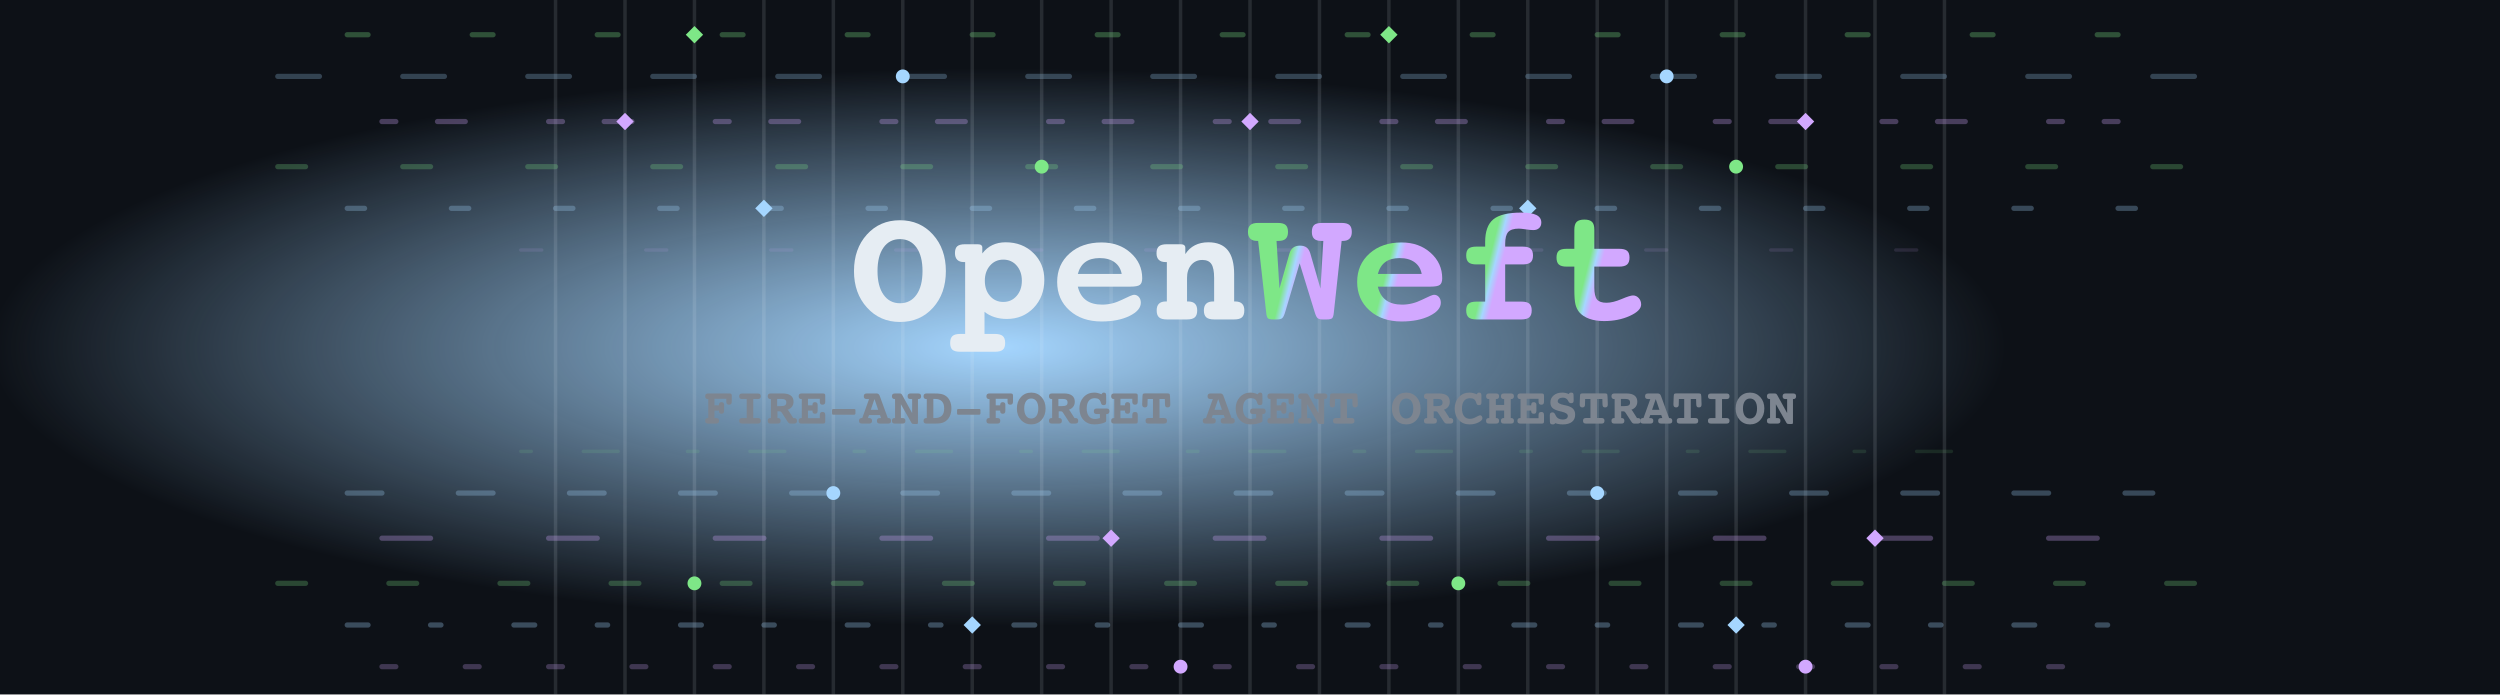
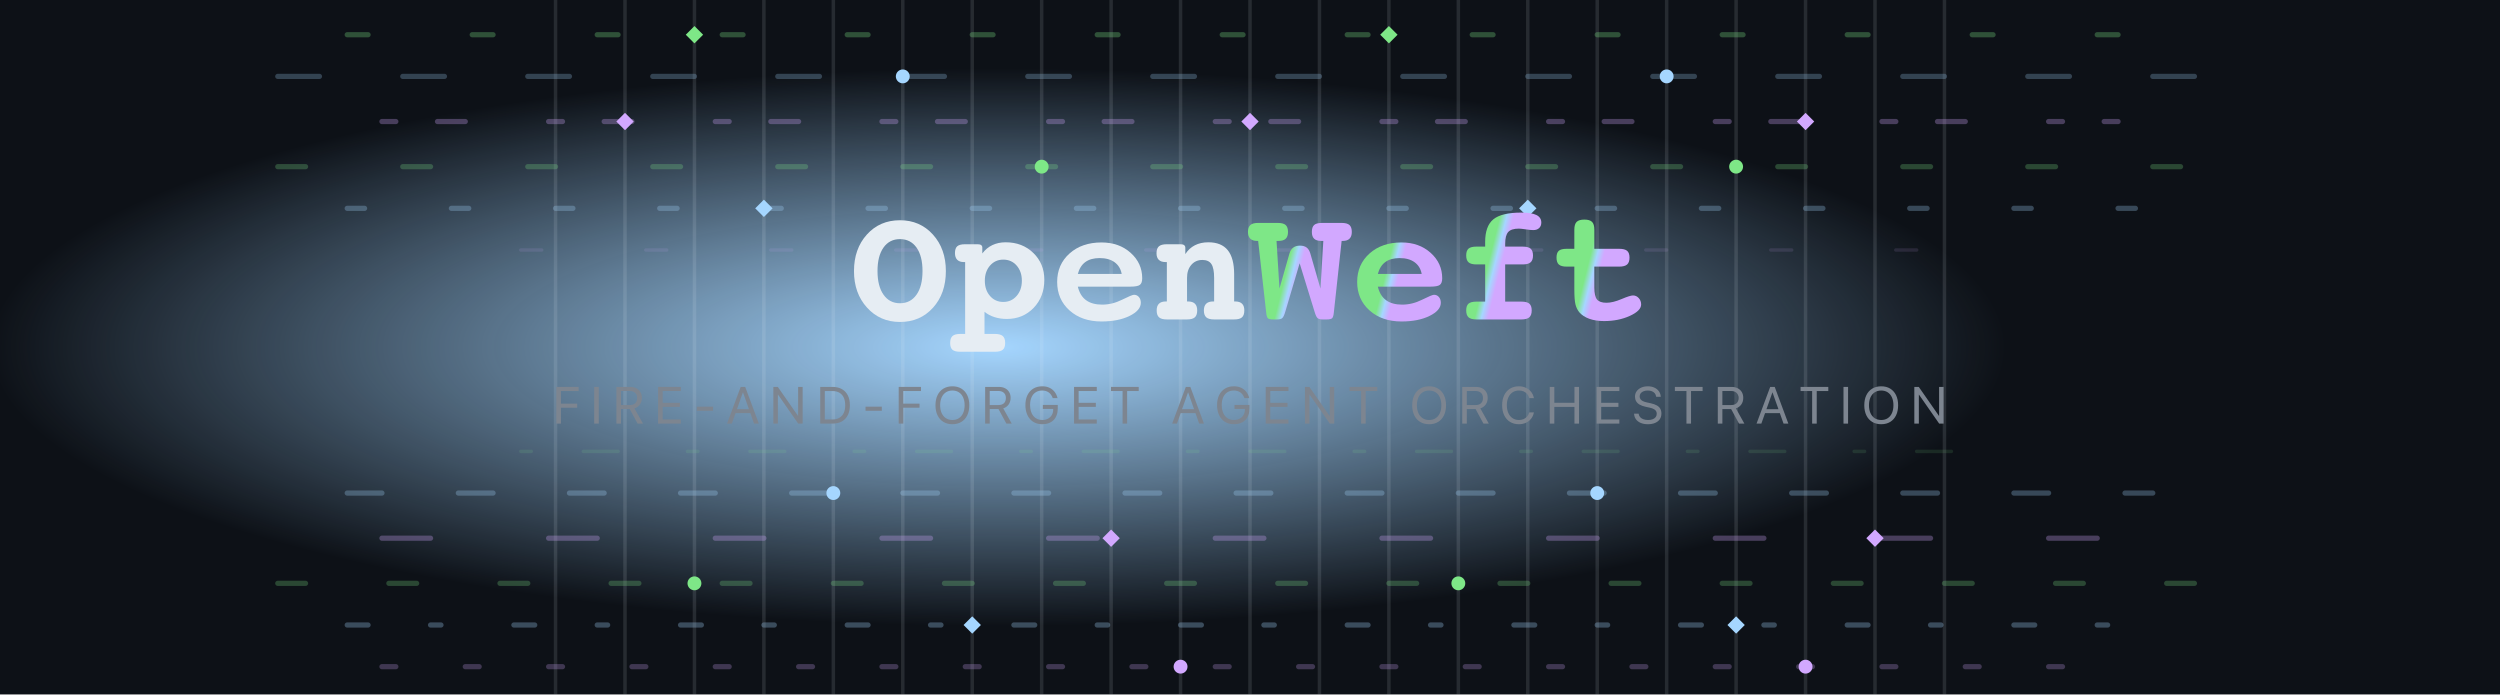
<svg xmlns="http://www.w3.org/2000/svg" viewBox="0 0 720 200" width="720" height="200">
  <style>
    /* Weft shuttle lines — alternating left/right dash movement */
    @keyframes weft-r { to { stroke-dashoffset: -36; } }
    @keyframes weft-l { to { stroke-dashoffset: 36; } }
    @keyframes weft-r2 { to { stroke-dashoffset: -48; } }
    @keyframes weft-l2 { to { stroke-dashoffset: 32; } }
    @keyframes weft-r3 { to { stroke-dashoffset: -30; } }
    @keyframes weft-l3 { to { stroke-dashoffset: 24; } }

    .w1 { animation: weft-r 2.0s linear infinite; }
    .w2 { animation: weft-l 2.8s linear infinite; }
    .w3 { animation: weft-r2 2.4s linear infinite; }
    .w4 { animation: weft-l 3.2s linear infinite; }
    .w5 { animation: weft-r3 1.8s linear infinite; }
    .w6 { animation: weft-l 3.6s linear infinite; }
    .w7 { animation: weft-r2 3.0s linear infinite; }
    .w8 { animation: weft-l2 2.2s linear infinite; }
    .w9 { animation: weft-r2 3.6s linear infinite; }
    .w10 { animation: weft-l2 2.6s linear infinite; }
    .w11 { animation: weft-r2 2.0s linear infinite; }
    .w12 { animation: weft-l3 1.6s linear infinite; }

    /* Node pulse */
    @keyframes pulse { 0%,100% { opacity: 0.08; } 50% { opacity: 0.40; } }
    .n1 { animation: pulse 0.9s ease-in-out infinite; }
    .n2 { animation: pulse 1.0s ease-in-out 0.4s infinite; }
    .n3 { animation: pulse 1.0s ease-in-out 0.1s infinite; }
    .n4 { animation: pulse 0.9s ease-in-out 0.6s infinite; }
    .n5 { animation: pulse 0.8s ease-in-out 0.2s infinite; }
    .n6 { animation: pulse 1.1s ease-in-out 0.8s infinite; }
    .n7 { animation: pulse 0.7s ease-in-out 0.2s infinite; }
    .n8 { animation: pulse 1.0s ease-in-out 0.5s infinite; }
    .n9 { animation: pulse 1.1s ease-in-out 0.9s infinite; }
    .n10 { animation: pulse 0.8s ease-in-out 0.3s infinite; }
    .n11 { animation: pulse 1.0s ease-in-out 0.7s infinite; }
    .n12 { animation: pulse 0.9s ease-in-out 0.1s infinite; }
    .n13 { animation: pulse 1.1s ease-in-out 0.6s infinite; }
    .n14 { animation: pulse 0.8s ease-in-out 0.3s infinite; }
    .n15 { animation: pulse 1.1s ease-in-out 0.8s infinite; }
    .n16 { animation: pulse 1.0s ease-in-out 0.1s infinite; }
    .n17 { animation: pulse 0.9s ease-in-out 0.6s infinite; }
    .n18 { animation: pulse 0.8s ease-in-out 0.4s infinite; }
    .n19 { animation: pulse 1.1s ease-in-out 0.9s infinite; }
    .n20 { animation: pulse 0.9s ease-in-out 0.4s infinite; }
    .n21 { animation: pulse 1.0s ease-in-out 0.7s infinite; }

    /* Ambient glow drift */
    @keyframes glow-drift { 0%,100% { opacity: 0.03; } 50% { opacity: 0.06; } }
    .glow { animation: glow-drift 4s ease-in-out infinite; }
  </style>
  <defs>
    <linearGradient id="ag" gradientUnits="userSpaceOnUse" x1="320" y1="96" x2="480" y2="56">
      <stop offset="0%" stop-color="#7ee787" />
      <stop offset="50%" stop-color="#a5d6ff" />
      <stop offset="100%" stop-color="#d2a8ff" />
    </linearGradient>
    <radialGradient id="glow" cx="0.4" cy="0.5" r="0.4">
      <stop offset="0%" stop-color="#a5d6ff" stop-opacity="1" />
      <stop offset="100%" stop-color="#a5d6ff" stop-opacity="0" />
    </radialGradient>
  </defs>
  <rect x="0" y="0" width="720" height="200" fill="#0d1117" />
  <rect x="0" y="0" width="720" height="200" fill="url(#glow)" class="glow" />
  <g opacity="0.12" stroke="#e6edf3" stroke-width="1">
    <line x1="160" y1="0" x2="160" y2="200" />
    <line x1="180" y1="0" x2="180" y2="200" />
    <line x1="200" y1="0" x2="200" y2="200" />
    <line x1="220" y1="0" x2="220" y2="200" />
    <line x1="240" y1="0" x2="240" y2="200" />
    <line x1="260" y1="0" x2="260" y2="200" />
    <line x1="280" y1="0" x2="280" y2="200" />
    <line x1="300" y1="0" x2="300" y2="200" />
    <line x1="320" y1="0" x2="320" y2="200" />
    <line x1="340" y1="0" x2="340" y2="200" />
    <line x1="360" y1="0" x2="360" y2="200" />
    <line x1="380" y1="0" x2="380" y2="200" />
    <line x1="400" y1="0" x2="400" y2="200" />
    <line x1="420" y1="0" x2="420" y2="200" />
    <line x1="440" y1="0" x2="440" y2="200" />
    <line x1="460" y1="0" x2="460" y2="200" />
    <line x1="480" y1="0" x2="480" y2="200" />
    <line x1="500" y1="0" x2="500" y2="200" />
    <line x1="520" y1="0" x2="520" y2="200" />
    <line x1="540" y1="0" x2="540" y2="200" />
    <line x1="560" y1="0" x2="560" y2="200" />
  </g>
  <line class="w1" x1="100" y1="10" x2="620" y2="10" stroke="#7ee787" stroke-width="1.5" stroke-linecap="round" stroke-dasharray="6 30" opacity="0.30" />
  <line class="w2" x1="80" y1="22" x2="640" y2="22" stroke="#a5d6ff" stroke-width="1.5" stroke-linecap="round" stroke-dasharray="12 24" opacity="0.25" />
  <line class="w3" x1="110" y1="35" x2="610" y2="35" stroke="#d2a8ff" stroke-width="1.5" stroke-linecap="round" stroke-dasharray="4 12 8 24" opacity="0.30" />
  <line class="w4" x1="80" y1="48" x2="640" y2="48" stroke="#7ee787" stroke-width="1.5" stroke-linecap="round" stroke-dasharray="8 28" opacity="0.25" />
  <line class="w5" x1="100" y1="60" x2="620" y2="60" stroke="#a5d6ff" stroke-width="1.5" stroke-linecap="round" stroke-dasharray="5 25" opacity="0.28" />
  <line class="w6" x1="150" y1="72" x2="570" y2="72" stroke="#d2a8ff" stroke-width="1" stroke-linecap="round" stroke-dasharray="6 30" opacity="0.12" />
  <line class="w7" x1="150" y1="130" x2="570" y2="130" stroke="#7ee787" stroke-width="1" stroke-linecap="round" stroke-dasharray="3 15 10 20" opacity="0.12" />
  <line class="w8" x1="100" y1="142" x2="620" y2="142" stroke="#a5d6ff" stroke-width="1.5" stroke-linecap="round" stroke-dasharray="10 22" opacity="0.28" />
  <line class="w9" x1="110" y1="155" x2="610" y2="155" stroke="#d2a8ff" stroke-width="1.5" stroke-linecap="round" stroke-dasharray="14 34" opacity="0.30" />
  <line class="w10" x1="80" y1="168" x2="640" y2="168" stroke="#7ee787" stroke-width="1.5" stroke-linecap="round" stroke-dasharray="8 24" opacity="0.25" />
  <line class="w11" x1="100" y1="180" x2="620" y2="180" stroke="#a5d6ff" stroke-width="1.5" stroke-linecap="round" stroke-dasharray="6 18 3 21" opacity="0.30" />
  <line class="w12" x1="110" y1="192" x2="610" y2="192" stroke="#d2a8ff" stroke-width="1.5" stroke-linecap="round" stroke-dasharray="4 20" opacity="0.25" />
  <path class="n1" d="M200,7.5 L202.5,10 L200,12.5 L197.5,10Z" fill="#7ee787" />
  <path class="n2" d="M400,7.5 L402.5,10 L400,12.5 L397.5,10Z" fill="#7ee787" />
  <circle class="n3" cx="260" cy="22" r="2" fill="#a5d6ff" />
  <circle class="n4" cx="480" cy="22" r="2" fill="#a5d6ff" />
  <path class="n5" d="M180,32.5 L182.5,35 L180,37.5 L177.5,35Z" fill="#d2a8ff" />
  <path class="n6" d="M360,32.5 L362.5,35 L360,37.5 L357.5,35Z" fill="#d2a8ff" />
  <path class="n7" d="M520,32.5 L522.5,35 L520,37.5 L517.5,35Z" fill="#d2a8ff" />
  <circle class="n8" cx="300" cy="48" r="2" fill="#7ee787" />
  <circle class="n9" cx="500" cy="48" r="2" fill="#7ee787" />
  <path class="n10" d="M220,57.5 L222.5,60 L220,62.5 L217.5,60Z" fill="#a5d6ff" />
  <path class="n11" d="M440,57.5 L442.5,60 L440,62.5 L437.5,60Z" fill="#a5d6ff" />
  <circle class="n12" cx="240" cy="142" r="2" fill="#a5d6ff" />
  <circle class="n13" cx="460" cy="142" r="2" fill="#a5d6ff" />
  <path class="n14" d="M320,152.5 L322.5,155 L320,157.5 L317.5,155Z" fill="#d2a8ff" />
  <path class="n15" d="M540,152.5 L542.5,155 L540,157.5 L537.5,155Z" fill="#d2a8ff" />
  <circle class="n16" cx="200" cy="168" r="2" fill="#7ee787" />
  <circle class="n17" cx="420" cy="168" r="2" fill="#7ee787" />
  <path class="n18" d="M280,177.5 L282.5,180 L280,182.5 L277.5,180Z" fill="#a5d6ff" />
  <path class="n19" d="M500,177.5 L502.5,180 L500,182.5 L497.5,180Z" fill="#a5d6ff" />
  <circle class="n20" cx="340" cy="192" r="2" fill="#d2a8ff" />
  <circle class="n21" cx="520" cy="192" r="2" fill="#d2a8ff" />
  <g fill="#e6edf3">
    <path transform="translate(244.8,92.0) scale(0.023438,-0.023438)" d="M614 987Q485 987 411.5 883.0Q338 779 338 594Q338 409 412.0 304.0Q486 199 614 199Q743 199 817.0 303.5Q891 408 891 594Q891 779 817.5 883.0Q744 987 614 987ZM614 1219Q860 1219 1019.0 1043.0Q1178 867 1178 594Q1178 319 1020.0 144.0Q862 -31 614 -31Q369 -31 209.0 145.5Q49 322 49 594Q49 868 207.5 1043.5Q366 1219 614 1219Z" />
    <path transform="translate(273.6,92.0) scale(0.023438,-0.023438)" d="M424 94V-178H551Q619 -178 648.5 -204.0Q678 -230 678 -289Q678 -347 649.0 -372.0Q620 -397 551 -397H127Q58 -397 30.0 -372.5Q2 -348 2 -289Q2 -230 30.5 -204.0Q59 -178 127 -178H186V705H170Q117 705 89.0 733.0Q61 761 61 815Q61 874 89.0 899.0Q117 924 186 924H340Q369 924 383.0 913.5Q397 903 397 883V811Q448 879 520.5 913.5Q593 948 684 948Q889 948 1024.0 817.0Q1159 686 1159 487Q1159 279 1028.0 142.5Q897 6 698 6Q617 6 546.5 28.5Q476 51 424 94ZM655 735Q556 735 492.0 662.0Q428 589 428 475Q428 361 492.0 288.0Q556 215 655 215Q754 215 818.5 288.5Q883 362 883 475Q883 589 819.0 662.0Q755 735 655 735Z" />
    <path transform="translate(302.4,92.0) scale(0.023438,-0.023438)" d="M342 403Q368 292 442.5 237.0Q517 182 641 182Q765 182 886.0 242.5Q1007 303 1032 303Q1069 303 1092.5 275.5Q1116 248 1116 205Q1116 111 977.0 43.0Q838 -25 633 -25Q391 -25 239.5 111.0Q88 247 88 461Q88 674 239.5 810.0Q391 946 633 946Q849 946 991.0 818.5Q1133 691 1133 506Q1133 447 1104.5 425.0Q1076 403 987 403ZM881 559Q864 652 793.5 703.0Q723 754 610 754Q501 754 434.5 705.5Q368 657 342 559Z" />
    <path transform="translate(331.2,92.0) scale(0.023438,-0.023438)" d="M1034 221H1047Q1103 221 1131.0 193.5Q1159 166 1159 111Q1159 52 1130.5 26.0Q1102 0 1034 0H788Q721 0 691.5 26.0Q662 52 662 111Q662 166 690.5 193.5Q719 221 776 221H788V510Q788 630 754.5 680.5Q721 731 643 731Q560 731 507.5 670.5Q455 610 455 510V221H467Q524 221 552.0 193.5Q580 166 580 111Q580 52 551.0 26.0Q522 0 455 0H207Q140 0 111.0 26.0Q82 52 82 111Q82 166 110.0 193.5Q138 221 195 221H207V705H190Q136 705 108.0 732.5Q80 760 80 813Q80 872 109.0 898.0Q138 924 207 924H377Q405 924 419.5 913.0Q434 902 434 881V803Q480 875 551.5 911.5Q623 948 717 948Q877 948 955.5 851.0Q1034 754 1034 555Z" />
  </g>
  <g fill="url(#ag)">
    <path transform="translate(360.0,92.0) scale(0.023438,-0.023438)" d="M326 965 362 379 485 811Q499 859 531.0 883.0Q563 907 614 907Q665 907 695.5 884.0Q726 861 741 811L866 379L901 965H874Q816 965 788.0 992.0Q760 1019 760 1075Q760 1135 788.0 1160.5Q816 1186 885 1186H1126Q1194 1186 1222.5 1160.0Q1251 1134 1251 1075Q1251 1021 1223.5 993.0Q1196 965 1143 965H1126L1030 84Q1025 32 1010.0 16.0Q995 0 940 0H893Q851 0 831.5 15.5Q812 31 793 96L610 690L434 96Q416 33 396.5 16.5Q377 0 334 0H287Q233 0 218.5 15.5Q204 31 199 84L100 965H84Q31 965 3.0 993.0Q-25 1021 -25 1075Q-25 1134 4.0 1160.0Q33 1186 100 1186H342Q410 1186 438.5 1160.0Q467 1134 467 1075Q467 1019 439.0 992.0Q411 965 352 965Z" />
    <path transform="translate(388.8,92.0) scale(0.023438,-0.023438)" d="M342 403Q368 292 442.5 237.0Q517 182 641 182Q765 182 886.0 242.5Q1007 303 1032 303Q1069 303 1092.5 275.5Q1116 248 1116 205Q1116 111 977.0 43.0Q838 -25 633 -25Q391 -25 239.5 111.0Q88 247 88 461Q88 674 239.5 810.0Q391 946 633 946Q849 946 991.0 818.5Q1133 691 1133 506Q1133 447 1104.5 425.0Q1076 403 987 403ZM881 559Q864 652 793.5 703.0Q723 754 610 754Q501 754 434.5 705.5Q368 657 342 559Z" />
    <path transform="translate(417.6,92.0) scale(0.023438,-0.023438)" d="M678 895H893Q962 895 991.0 869.5Q1020 844 1020 786Q1020 728 990.5 702.0Q961 676 893 676H678V219H877Q946 219 975.0 194.0Q1004 169 1004 111Q1004 52 974.5 26.0Q945 0 877 0H326Q257 0 228.0 26.0Q199 52 199 111Q199 169 227.5 194.0Q256 219 326 219H432V676H326Q257 676 228.0 702.0Q199 728 199 786Q199 845 227.5 870.0Q256 895 326 895H432V952Q432 1148 533.0 1230.5Q634 1313 877 1313Q1003 1313 1062.5 1283.0Q1122 1253 1122 1190Q1122 1148 1095.5 1123.0Q1069 1098 1024 1098Q991 1098 930.5 1107.0Q870 1116 846 1116Q753 1116 715.5 1074.5Q678 1033 678 928Z" />
    <path transform="translate(446.4,92.0) scale(0.023438,-0.023438)" d="M545 868H850Q919 868 948.0 843.0Q977 818 977 760Q977 701 947.5 675.0Q918 649 850 649H545V393Q545 285 578.0 245.0Q611 205 694 205Q772 205 878.0 250.0Q984 295 1020 295Q1061 295 1090.5 262.5Q1120 230 1120 184Q1120 107 980.5 43.5Q841 -20 664 -20Q561 -20 483.0 8.0Q405 36 360 88Q327 128 313.0 184.0Q299 240 299 371V393V649H205Q137 649 108.5 675.0Q80 701 80 760Q80 819 108.0 843.5Q136 868 205 868H299V1102Q299 1171 327.5 1199.0Q356 1227 422 1227Q488 1227 516.5 1199.0Q545 1171 545 1102Z" />
  </g>
  <g fill="#7d8590">
-     <path transform="translate(202.5,122.0) scale(0.007324,-0.007324)" d="M911 975H446V719H621V731Q621 787 646.5 815.5Q672 844 723 844Q768 844 796.5 818.5Q825 793 825 754V719V512Q825 445 801.0 416.0Q777 387 723 387Q672 387 646.5 413.5Q621 440 621 494V512H446V219H502Q568 219 596.5 193.5Q625 168 625 111Q625 52 596.0 26.0Q567 0 502 0H203Q138 0 109.0 26.0Q80 52 80 111Q80 164 107.0 191.5Q134 219 186 219H203V965H186Q135 965 107.5 993.5Q80 1022 80 1075Q80 1133 109.5 1159.5Q139 1186 203 1186H1022Q1083 1186 1104.5 1167.5Q1126 1149 1126 1094V870Q1126 803 1100.5 773.0Q1075 743 1018 743Q961 743 936.0 772.5Q911 802 911 870Z" />
-     <path transform="translate(211.5,122.0) scale(0.007324,-0.007324)" d="M743 965V219H911Q979 219 1008.5 193.5Q1038 168 1038 111Q1038 53 1008.0 26.5Q978 0 911 0H317Q249 0 219.5 26.0Q190 52 190 111Q190 169 219.0 194.0Q248 219 317 219H485V965H317Q249 965 219.5 991.0Q190 1017 190 1075Q190 1134 219.0 1159.0Q248 1184 317 1184H911Q982 1184 1010.0 1159.0Q1038 1134 1038 1075Q1038 1017 1009.0 991.0Q980 965 911 965Z" />
-     <path transform="translate(220.5,122.0) scale(0.007324,-0.007324)" d="M864 545Q890 529 915 487Q919 481 922 477L1085 219H1096H1116Q1174 219 1203.5 192.0Q1233 165 1233 111Q1233 52 1203.5 26.0Q1174 0 1106 0H983Q915 0 877 59L874 61L629 438Q615 460 597.0 471.5Q579 483 559 483H465V219H481Q535 219 562.5 191.5Q590 164 590 111Q590 52 561.5 26.0Q533 0 465 0H207Q140 0 111.0 26.0Q82 52 82 111Q82 164 109.5 191.5Q137 219 190 219H207V965H190Q138 965 110.0 993.5Q82 1022 82 1075Q82 1133 111.5 1159.5Q141 1186 207 1186H668Q880 1186 989.0 1103.5Q1098 1021 1098 860Q1098 748 1037.5 666.0Q977 584 864 545ZM453 971V688H588Q713 688 763.0 720.5Q813 753 813 829Q813 904 767.5 937.5Q722 971 621 971Z" />
-     <path transform="translate(229.5,122.0) scale(0.007324,-0.007324)" d="M901 975H436V719H612V731Q612 788 637.0 816.0Q662 844 713 844Q758 844 786.5 818.5Q815 793 815 754Q815 752 816.0 741.0Q817 730 817 719V512Q817 445 793.0 416.0Q769 387 715 387Q664 387 638.0 414.0Q612 441 612 494V512H436V213H901V332Q901 399 926.5 428.0Q952 457 1010 457Q1067 457 1091.5 428.5Q1116 400 1116 332V90Q1116 36 1095.0 18.0Q1074 0 1012 0H193Q127 0 98.5 26.0Q70 52 70 111Q70 164 97.0 191.5Q124 219 176 219H193V965H176Q125 965 97.5 993.5Q70 1022 70 1075Q70 1133 99.0 1159.5Q128 1186 193 1186H1012Q1073 1186 1094.5 1167.5Q1116 1149 1116 1094V870Q1116 802 1091.0 772.5Q1066 743 1010 743Q952 743 926.5 773.0Q901 803 901 870Z" />
-     <path transform="translate(238.5,122.0) scale(0.007324,-0.007324)" d="M197 575H1026Q1050 575 1062.5 563.0Q1075 551 1075 528V403Q1075 382 1059.5 365.0Q1044 348 1026 348H197Q177 348 165.5 363.0Q154 378 154 403V528Q154 549 166.0 562.0Q178 575 197 575Z" />
-     <path transform="translate(247.5,122.0) scale(0.007324,-0.007324)" d="M1118 219H1135Q1189 219 1217.0 191.5Q1245 164 1245 111Q1245 52 1215.5 26.0Q1186 0 1118 0H817Q748 0 719.0 25.5Q690 51 690 111Q690 169 719.0 194.0Q748 219 817 219H852L811 336H379L336 219H371Q439 219 468.5 193.5Q498 168 498 111Q498 52 468.5 26.0Q439 0 371 0H113Q44 0 15.0 26.0Q-14 52 -14 111Q-14 164 14.0 191.5Q42 219 96 219H113L381 965H301Q233 965 203.5 991.0Q174 1017 174 1075Q174 1134 203.5 1160.0Q233 1186 301 1186H676Q765 1186 801 1090V1087ZM594 965 449 543H739Z" />
-     <path transform="translate(256.5,122.0) scale(0.007324,-0.007324)" d="M846 414V965H791Q725 965 696.5 991.0Q668 1017 668 1075Q668 1133 696.5 1159.5Q725 1186 791 1186H1075Q1140 1186 1169.0 1159.5Q1198 1133 1198 1075Q1198 1022 1170.5 993.5Q1143 965 1092 965H1075V57Q1075 10 1065.0 -2.0Q1055 -14 1020 -14H920Q872 -14 852.5 -4.0Q833 6 819 31L403 762V219H461Q526 219 554.0 194.0Q582 169 582 111Q582 52 553.5 26.0Q525 0 461 0H174Q109 0 80.0 26.0Q51 52 51 111Q51 164 78.0 191.5Q105 219 158 219H174V965H158Q107 965 79.0 993.5Q51 1022 51 1075Q51 1133 80.5 1159.5Q110 1186 174 1186H338Q397 1186 418.0 1170.5Q439 1155 465 1108Z" />
-     <path transform="translate(265.5,122.0) scale(0.007324,-0.007324)" d="M193 219V965H176Q122 965 94.0 993.0Q66 1021 66 1075Q66 1133 96.0 1159.5Q126 1186 193 1186H381H440Q649 1186 746.0 1168.0Q843 1150 911 1108Q1032 1036 1096.5 902.5Q1161 769 1161 594Q1161 409 1087.5 270.5Q1014 132 879 61Q818 29 736.0 14.5Q654 0 492 0H381H193Q124 0 95.0 25.5Q66 51 66 111Q66 164 94.0 191.5Q122 219 176 219ZM451 969V219H508Q697 219 787.0 311.5Q877 404 877 596Q877 785 785.5 878.0Q694 971 510 971Q486 971 473.5 970.5Q461 970 451 969Z" />
-     <path transform="translate(274.5,122.0) scale(0.007324,-0.007324)" d="M197 575H1026Q1050 575 1062.5 563.0Q1075 551 1075 528V403Q1075 382 1059.5 365.0Q1044 348 1026 348H197Q177 348 165.5 363.0Q154 378 154 403V528Q154 549 166.0 562.0Q178 575 197 575Z" />
-     <path transform="translate(283.5,122.0) scale(0.007324,-0.007324)" d="M911 975H446V719H621V731Q621 787 646.5 815.5Q672 844 723 844Q768 844 796.5 818.5Q825 793 825 754V719V512Q825 445 801.0 416.0Q777 387 723 387Q672 387 646.5 413.5Q621 440 621 494V512H446V219H502Q568 219 596.5 193.5Q625 168 625 111Q625 52 596.0 26.0Q567 0 502 0H203Q138 0 109.0 26.0Q80 52 80 111Q80 164 107.0 191.5Q134 219 186 219H203V965H186Q135 965 107.5 993.5Q80 1022 80 1075Q80 1133 109.5 1159.5Q139 1186 203 1186H1022Q1083 1186 1104.5 1167.5Q1126 1149 1126 1094V870Q1126 803 1100.5 773.0Q1075 743 1018 743Q961 743 936.0 772.5Q911 802 911 870Z" />
-     <path transform="translate(292.5,122.0) scale(0.007324,-0.007324)" d="M614 987Q485 987 411.5 883.0Q338 779 338 594Q338 409 412.0 304.0Q486 199 614 199Q743 199 817.0 303.5Q891 408 891 594Q891 779 817.5 883.0Q744 987 614 987ZM614 1219Q860 1219 1019.0 1043.0Q1178 867 1178 594Q1178 319 1020.0 144.0Q862 -31 614 -31Q369 -31 209.0 145.5Q49 322 49 594Q49 868 207.5 1043.5Q366 1219 614 1219Z" />
-     <path transform="translate(301.5,122.0) scale(0.007324,-0.007324)" d="M864 545Q890 529 915 487Q919 481 922 477L1085 219H1096H1116Q1174 219 1203.5 192.0Q1233 165 1233 111Q1233 52 1203.5 26.0Q1174 0 1106 0H983Q915 0 877 59L874 61L629 438Q615 460 597.0 471.5Q579 483 559 483H465V219H481Q535 219 562.5 191.5Q590 164 590 111Q590 52 561.5 26.0Q533 0 465 0H207Q140 0 111.0 26.0Q82 52 82 111Q82 164 109.5 191.5Q137 219 190 219H207V965H190Q138 965 110.0 993.5Q82 1022 82 1075Q82 1133 111.5 1159.5Q141 1186 207 1186H668Q880 1186 989.0 1103.5Q1098 1021 1098 860Q1098 748 1037.5 666.0Q977 584 864 545ZM453 971V688H588Q713 688 763.0 720.5Q813 753 813 829Q813 904 767.5 937.5Q722 971 621 971Z" />
-     <path transform="translate(310.5,122.0) scale(0.007324,-0.007324)" d="M918 1153Q937 1189 958.5 1204.0Q980 1219 1012 1219Q1061 1219 1081.5 1193.0Q1102 1167 1102 1104L1104 844Q1104 775 1081.5 751.0Q1059 727 999 727Q957 727 933.5 747.5Q910 768 895 821Q868 917 812.0 958.0Q756 999 655 999Q501 999 419.5 895.0Q338 791 338 594Q338 397 423.5 289.5Q509 182 666 182Q702 182 748.0 190.5Q794 199 856 217V375H743Q675 375 646.5 400.0Q618 425 618 483Q618 543 646.5 568.5Q675 594 743 594H1104Q1174 594 1202.5 569.0Q1231 544 1231 485Q1231 432 1202.5 403.5Q1174 375 1120 375H1104V137V125Q1104 93 1097.0 80.5Q1090 68 1069 55Q1012 21 888.0 -5.0Q764 -31 637 -31Q375 -31 213.0 142.0Q51 315 51 594Q51 863 215.0 1041.0Q379 1219 631 1219Q701 1219 770.5 1203.0Q840 1187 918 1153Z" />
-     <path transform="translate(319.5,122.0) scale(0.007324,-0.007324)" d="M901 975H436V719H612V731Q612 788 637.0 816.0Q662 844 713 844Q758 844 786.5 818.5Q815 793 815 754Q815 752 816.0 741.0Q817 730 817 719V512Q817 445 793.0 416.0Q769 387 715 387Q664 387 638.0 414.0Q612 441 612 494V512H436V213H901V332Q901 399 926.5 428.0Q952 457 1010 457Q1067 457 1091.5 428.5Q1116 400 1116 332V90Q1116 36 1095.0 18.0Q1074 0 1012 0H193Q127 0 98.5 26.0Q70 52 70 111Q70 164 97.0 191.5Q124 219 176 219H193V965H176Q125 965 97.5 993.5Q70 1022 70 1075Q70 1133 99.0 1159.5Q128 1186 193 1186H1012Q1073 1186 1094.5 1167.5Q1116 1149 1116 1094V870Q1116 802 1091.0 772.5Q1066 743 1010 743Q952 743 926.5 773.0Q901 803 901 870Z" />
-     <path transform="translate(328.5,122.0) scale(0.007324,-0.007324)" d="M952 967H743V221H911Q978 221 1007.0 195.0Q1036 169 1036 111Q1036 52 1007.0 26.0Q978 0 911 0H317Q251 0 222.0 26.0Q193 52 193 111Q193 170 221.5 195.5Q250 221 317 221H485V967H276L270 764V739Q270 691 243.5 664.0Q217 637 170 637Q114 637 87.5 665.5Q61 694 61 756V764L72 1063Q75 1152 96.5 1170.0Q118 1188 184 1188H1044Q1110 1188 1131.5 1170.0Q1153 1152 1157 1063L1167 764V756Q1167 693 1142.0 665.0Q1117 637 1061 637Q1007 637 983.5 664.5Q960 692 958 764Z" />
-     <path transform="translate(346.5,122.0) scale(0.007324,-0.007324)" d="M1118 219H1135Q1189 219 1217.0 191.5Q1245 164 1245 111Q1245 52 1215.5 26.0Q1186 0 1118 0H817Q748 0 719.0 25.5Q690 51 690 111Q690 169 719.0 194.0Q748 219 817 219H852L811 336H379L336 219H371Q439 219 468.5 193.5Q498 168 498 111Q498 52 468.5 26.0Q439 0 371 0H113Q44 0 15.0 26.0Q-14 52 -14 111Q-14 164 14.0 191.5Q42 219 96 219H113L381 965H301Q233 965 203.5 991.0Q174 1017 174 1075Q174 1134 203.5 1160.0Q233 1186 301 1186H676Q765 1186 801 1090V1087ZM594 965 449 543H739Z" />
-     <path transform="translate(355.5,122.0) scale(0.007324,-0.007324)" d="M918 1153Q937 1189 958.5 1204.0Q980 1219 1012 1219Q1061 1219 1081.5 1193.0Q1102 1167 1102 1104L1104 844Q1104 775 1081.5 751.0Q1059 727 999 727Q957 727 933.5 747.5Q910 768 895 821Q868 917 812.0 958.0Q756 999 655 999Q501 999 419.5 895.0Q338 791 338 594Q338 397 423.5 289.5Q509 182 666 182Q702 182 748.0 190.5Q794 199 856 217V375H743Q675 375 646.5 400.0Q618 425 618 483Q618 543 646.5 568.5Q675 594 743 594H1104Q1174 594 1202.5 569.0Q1231 544 1231 485Q1231 432 1202.5 403.5Q1174 375 1120 375H1104V137V125Q1104 93 1097.0 80.5Q1090 68 1069 55Q1012 21 888.0 -5.0Q764 -31 637 -31Q375 -31 213.0 142.0Q51 315 51 594Q51 863 215.0 1041.0Q379 1219 631 1219Q701 1219 770.5 1203.0Q840 1187 918 1153Z" />
-     <path transform="translate(364.5,122.0) scale(0.007324,-0.007324)" d="M901 975H436V719H612V731Q612 788 637.0 816.0Q662 844 713 844Q758 844 786.5 818.5Q815 793 815 754Q815 752 816.0 741.0Q817 730 817 719V512Q817 445 793.0 416.0Q769 387 715 387Q664 387 638.0 414.0Q612 441 612 494V512H436V213H901V332Q901 399 926.5 428.0Q952 457 1010 457Q1067 457 1091.5 428.5Q1116 400 1116 332V90Q1116 36 1095.0 18.0Q1074 0 1012 0H193Q127 0 98.5 26.0Q70 52 70 111Q70 164 97.0 191.5Q124 219 176 219H193V965H176Q125 965 97.5 993.5Q70 1022 70 1075Q70 1133 99.0 1159.5Q128 1186 193 1186H1012Q1073 1186 1094.5 1167.5Q1116 1149 1116 1094V870Q1116 802 1091.0 772.5Q1066 743 1010 743Q952 743 926.5 773.0Q901 803 901 870Z" />
-     <path transform="translate(373.5,122.0) scale(0.007324,-0.007324)" d="M846 414V965H791Q725 965 696.5 991.0Q668 1017 668 1075Q668 1133 696.5 1159.5Q725 1186 791 1186H1075Q1140 1186 1169.0 1159.5Q1198 1133 1198 1075Q1198 1022 1170.5 993.5Q1143 965 1092 965H1075V57Q1075 10 1065.0 -2.0Q1055 -14 1020 -14H920Q872 -14 852.5 -4.0Q833 6 819 31L403 762V219H461Q526 219 554.0 194.0Q582 169 582 111Q582 52 553.5 26.0Q525 0 461 0H174Q109 0 80.0 26.0Q51 52 51 111Q51 164 78.0 191.5Q105 219 158 219H174V965H158Q107 965 79.0 993.5Q51 1022 51 1075Q51 1133 80.5 1159.5Q110 1186 174 1186H338Q397 1186 418.0 1170.5Q439 1155 465 1108Z" />
-     <path transform="translate(382.5,122.0) scale(0.007324,-0.007324)" d="M952 967H743V221H911Q978 221 1007.0 195.0Q1036 169 1036 111Q1036 52 1007.0 26.0Q978 0 911 0H317Q251 0 222.0 26.0Q193 52 193 111Q193 170 221.5 195.5Q250 221 317 221H485V967H276L270 764V739Q270 691 243.5 664.0Q217 637 170 637Q114 637 87.5 665.5Q61 694 61 756V764L72 1063Q75 1152 96.5 1170.0Q118 1188 184 1188H1044Q1110 1188 1131.5 1170.0Q1153 1152 1157 1063L1167 764V756Q1167 693 1142.0 665.0Q1117 637 1061 637Q1007 637 983.5 664.5Q960 692 958 764Z" />
-     <path transform="translate(400.5,122.0) scale(0.007324,-0.007324)" d="M614 987Q485 987 411.5 883.0Q338 779 338 594Q338 409 412.0 304.0Q486 199 614 199Q743 199 817.0 303.5Q891 408 891 594Q891 779 817.5 883.0Q744 987 614 987ZM614 1219Q860 1219 1019.0 1043.0Q1178 867 1178 594Q1178 319 1020.0 144.0Q862 -31 614 -31Q369 -31 209.0 145.5Q49 322 49 594Q49 868 207.5 1043.5Q366 1219 614 1219Z" />
-     <path transform="translate(409.5,122.0) scale(0.007324,-0.007324)" d="M864 545Q890 529 915 487Q919 481 922 477L1085 219H1096H1116Q1174 219 1203.5 192.0Q1233 165 1233 111Q1233 52 1203.5 26.0Q1174 0 1106 0H983Q915 0 877 59L874 61L629 438Q615 460 597.0 471.5Q579 483 559 483H465V219H481Q535 219 562.5 191.5Q590 164 590 111Q590 52 561.5 26.0Q533 0 465 0H207Q140 0 111.0 26.0Q82 52 82 111Q82 164 109.5 191.5Q137 219 190 219H207V965H190Q138 965 110.0 993.5Q82 1022 82 1075Q82 1133 111.5 1159.5Q141 1186 207 1186H668Q880 1186 989.0 1103.5Q1098 1021 1098 860Q1098 748 1037.5 666.0Q977 584 864 545ZM453 971V688H588Q713 688 763.0 720.5Q813 753 813 829Q813 904 767.5 937.5Q722 971 621 971Z" />
-     <path transform="translate(418.5,122.0) scale(0.007324,-0.007324)" d="M928 1153Q948 1189 969.0 1204.0Q990 1219 1022 1219Q1071 1219 1091.5 1193.0Q1112 1167 1112 1104L1114 844Q1114 775 1091.5 751.0Q1069 727 1010 727Q968 727 945.5 747.0Q923 767 907 821Q881 916 824.0 957.5Q767 999 666 999Q512 999 430.0 895.0Q348 791 348 594Q348 398 431.0 293.0Q514 188 668 188Q773 188 899.5 258.0Q1026 328 1059 328Q1098 328 1124.5 295.0Q1151 262 1151 213Q1151 125 996.0 47.0Q841 -31 647 -31Q385 -31 223.0 142.0Q61 315 61 594Q61 863 225.0 1041.0Q389 1219 641 1219Q712 1219 781.0 1203.0Q850 1187 928 1153Z" />
-     <path transform="translate(427.5,122.0) scale(0.007324,-0.007324)" d="M451 965V735H778V965H762Q708 965 679.5 993.0Q651 1021 651 1075Q651 1134 680.5 1160.0Q710 1186 778 1186H1036Q1104 1186 1132.5 1160.0Q1161 1134 1161 1075Q1161 1021 1133.5 993.0Q1106 965 1053 965H1036V219H1053Q1107 219 1135.0 191.5Q1163 164 1163 111Q1163 52 1134.0 26.0Q1105 0 1036 0H778Q709 0 680.0 25.5Q651 51 651 111Q651 164 679.5 191.5Q708 219 762 219H778V514H451V219H467Q521 219 549.5 191.5Q578 164 578 111Q578 52 548.5 26.0Q519 0 451 0H193Q124 0 95.0 25.5Q66 51 66 111Q66 164 94.0 191.5Q122 219 176 219H193V965H176Q123 965 95.5 993.0Q68 1021 68 1075Q68 1134 96.5 1160.0Q125 1186 193 1186H451Q518 1186 548.0 1160.0Q578 1134 578 1075Q578 1021 549.5 993.0Q521 965 467 965Z" />
-     <path transform="translate(436.5,122.0) scale(0.007324,-0.007324)" d="M901 975H436V719H612V731Q612 788 637.0 816.0Q662 844 713 844Q758 844 786.5 818.5Q815 793 815 754Q815 752 816.0 741.0Q817 730 817 719V512Q817 445 793.0 416.0Q769 387 715 387Q664 387 638.0 414.0Q612 441 612 494V512H436V213H901V332Q901 399 926.5 428.0Q952 457 1010 457Q1067 457 1091.5 428.5Q1116 400 1116 332V90Q1116 36 1095.0 18.0Q1074 0 1012 0H193Q127 0 98.5 26.0Q70 52 70 111Q70 164 97.0 191.5Q124 219 176 219H193V965H176Q125 965 97.5 993.5Q70 1022 70 1075Q70 1133 99.0 1159.5Q128 1186 193 1186H1012Q1073 1186 1094.5 1167.5Q1116 1149 1116 1094V870Q1116 802 1091.0 772.5Q1066 743 1010 743Q952 743 926.5 773.0Q901 803 901 870Z" />
-     <path transform="translate(445.5,122.0) scale(0.007324,-0.007324)" d="M864 1163Q879 1195 898.0 1207.0Q917 1219 956 1219Q1014 1219 1030.5 1197.5Q1047 1176 1049 1112L1053 920V909Q1053 850 1029.5 826.5Q1006 803 950 803Q879 803 844 879Q839 890 836 897Q805 959 752.0 990.5Q699 1022 627 1022Q537 1022 481.5 980.5Q426 939 426 874Q426 782 680 729Q723 720 748 715Q940 673 1026.0 587.0Q1112 501 1112 352Q1112 168 987.0 68.5Q862 -31 629 -31Q538 -31 466.5 -19.0Q395 -7 328 18Q312 -8 291.0 -19.5Q270 -31 233 -31Q170 -31 145.0 -7.0Q120 17 119 78L115 313V324Q115 390 139.5 416.0Q164 442 225 442Q290 442 334 348Q344 325 350 313Q389 236 458.5 198.0Q528 160 629 160Q721 160 772.0 198.0Q823 236 823 305Q823 412 592 467Q523 483 483 494Q289 545 214.0 621.5Q139 698 139 831Q139 1002 267.5 1110.5Q396 1219 600 1219Q668 1219 733.5 1205.0Q799 1191 864 1163Z" />
-     <path transform="translate(454.5,122.0) scale(0.007324,-0.007324)" d="M952 967H743V221H911Q978 221 1007.0 195.0Q1036 169 1036 111Q1036 52 1007.0 26.0Q978 0 911 0H317Q251 0 222.0 26.0Q193 52 193 111Q193 170 221.5 195.5Q250 221 317 221H485V967H276L270 764V739Q270 691 243.5 664.0Q217 637 170 637Q114 637 87.5 665.5Q61 694 61 756V764L72 1063Q75 1152 96.5 1170.0Q118 1188 184 1188H1044Q1110 1188 1131.5 1170.0Q1153 1152 1157 1063L1167 764V756Q1167 693 1142.0 665.0Q1117 637 1061 637Q1007 637 983.5 664.5Q960 692 958 764Z" />
-     <path transform="translate(463.5,122.0) scale(0.007324,-0.007324)" d="M864 545Q890 529 915 487Q919 481 922 477L1085 219H1096H1116Q1174 219 1203.5 192.0Q1233 165 1233 111Q1233 52 1203.5 26.0Q1174 0 1106 0H983Q915 0 877 59L874 61L629 438Q615 460 597.0 471.5Q579 483 559 483H465V219H481Q535 219 562.5 191.5Q590 164 590 111Q590 52 561.5 26.0Q533 0 465 0H207Q140 0 111.0 26.0Q82 52 82 111Q82 164 109.5 191.5Q137 219 190 219H207V965H190Q138 965 110.0 993.5Q82 1022 82 1075Q82 1133 111.5 1159.5Q141 1186 207 1186H668Q880 1186 989.0 1103.5Q1098 1021 1098 860Q1098 748 1037.5 666.0Q977 584 864 545ZM453 971V688H588Q713 688 763.0 720.5Q813 753 813 829Q813 904 767.5 937.5Q722 971 621 971Z" />
-     <path transform="translate(472.5,122.0) scale(0.007324,-0.007324)" d="M1118 219H1135Q1189 219 1217.0 191.5Q1245 164 1245 111Q1245 52 1215.5 26.0Q1186 0 1118 0H817Q748 0 719.0 25.5Q690 51 690 111Q690 169 719.0 194.0Q748 219 817 219H852L811 336H379L336 219H371Q439 219 468.5 193.5Q498 168 498 111Q498 52 468.5 26.0Q439 0 371 0H113Q44 0 15.0 26.0Q-14 52 -14 111Q-14 164 14.0 191.5Q42 219 96 219H113L381 965H301Q233 965 203.5 991.0Q174 1017 174 1075Q174 1134 203.5 1160.0Q233 1186 301 1186H676Q765 1186 801 1090V1087ZM594 965 449 543H739Z" />
-     <path transform="translate(481.5,122.0) scale(0.007324,-0.007324)" d="M952 967H743V221H911Q978 221 1007.0 195.0Q1036 169 1036 111Q1036 52 1007.0 26.0Q978 0 911 0H317Q251 0 222.0 26.0Q193 52 193 111Q193 170 221.5 195.5Q250 221 317 221H485V967H276L270 764V739Q270 691 243.5 664.0Q217 637 170 637Q114 637 87.5 665.5Q61 694 61 756V764L72 1063Q75 1152 96.5 1170.0Q118 1188 184 1188H1044Q1110 1188 1131.5 1170.0Q1153 1152 1157 1063L1167 764V756Q1167 693 1142.0 665.0Q1117 637 1061 637Q1007 637 983.5 664.5Q960 692 958 764Z" />
-     <path transform="translate(490.5,122.0) scale(0.007324,-0.007324)" d="M743 965V219H911Q979 219 1008.5 193.5Q1038 168 1038 111Q1038 53 1008.0 26.5Q978 0 911 0H317Q249 0 219.5 26.0Q190 52 190 111Q190 169 219.0 194.0Q248 219 317 219H485V965H317Q249 965 219.5 991.0Q190 1017 190 1075Q190 1134 219.0 1159.0Q248 1184 317 1184H911Q982 1184 1010.0 1159.0Q1038 1134 1038 1075Q1038 1017 1009.0 991.0Q980 965 911 965Z" />
-     <path transform="translate(499.5,122.0) scale(0.007324,-0.007324)" d="M614 987Q485 987 411.5 883.0Q338 779 338 594Q338 409 412.0 304.0Q486 199 614 199Q743 199 817.0 303.5Q891 408 891 594Q891 779 817.5 883.0Q744 987 614 987ZM614 1219Q860 1219 1019.0 1043.0Q1178 867 1178 594Q1178 319 1020.0 144.0Q862 -31 614 -31Q369 -31 209.0 145.5Q49 322 49 594Q49 868 207.5 1043.5Q366 1219 614 1219Z" />
-     <path transform="translate(508.5,122.0) scale(0.007324,-0.007324)" d="M846 414V965H791Q725 965 696.5 991.0Q668 1017 668 1075Q668 1133 696.5 1159.5Q725 1186 791 1186H1075Q1140 1186 1169.0 1159.5Q1198 1133 1198 1075Q1198 1022 1170.5 993.5Q1143 965 1092 965H1075V57Q1075 10 1065.0 -2.0Q1055 -14 1020 -14H920Q872 -14 852.5 -4.0Q833 6 819 31L403 762V219H461Q526 219 554.0 194.0Q582 169 582 111Q582 52 553.5 26.0Q525 0 461 0H174Q109 0 80.0 26.0Q51 52 51 111Q51 164 78.0 191.5Q105 219 158 219H174V965H158Q107 965 79.0 993.5Q51 1022 51 1075Q51 1133 80.5 1159.5Q110 1186 174 1186H338Q397 1186 418.0 1170.5Q439 1155 465 1108Z" />
+     <path transform="translate(159.2,122.0) scale(0.007324,-0.007324)" d="M140 0V1443H1016V1281H320V785H959V625H320V0Z" />
+     <path transform="translate(170.1,122.0) scale(0.007324,-0.007324)" d="M140 0V1443H320V0Z" />
+     <path transform="translate(176.5,122.0) scale(0.007324,-0.007324)" d="M140 0V1443H681Q820 1443 923.5 1389.5Q1027 1336 1084.0 1239.5Q1141 1143 1141 1013V1011Q1141 861 1063.5 751.5Q986 642 851 599L1185 0H974L665 571Q662 571 659.5 571.0Q657 571 654 571H320V0ZM320 730H665Q804 730 879.5 802.0Q955 874 955 1007V1009Q955 1138 875.5 1210.5Q796 1283 657 1283H320Z" />
+     <path transform="translate(188.5,122.0) scale(0.007324,-0.007324)" d="M140 0V1443H1034V1281H320V818H997V658H320V162H1034V0Z" />
+     <path transform="translate(199.8,122.0) scale(0.007324,-0.007324)" d="M119 504V666H759V504Z" />
+     <path transform="translate(209.2,122.0) scale(0.007324,-0.007324)" d="M25 0 562 1443H695V1227H649L214 0ZM271 413 331 566H971L1031 413ZM1087 0 653 1227V1443H740L1276 0Z" />
+     <path transform="translate(221.7,122.0) scale(0.007324,-0.007324)" d="M140 0V1443H315L1262 84L1034 304H1114V1443H1292V0H1117L170 1359L398 1139H318V0Z" />
+     <path transform="translate(235.2,122.0) scale(0.007324,-0.007324)" d="M140 0V1443H625Q839 1443 991.0 1357.5Q1143 1272 1224.5 1111.5Q1306 951 1306 724V722Q1306 495 1225.0 333.0Q1144 171 992.0 85.5Q840 0 625 0ZM320 162H613Q777 162 890.5 227.0Q1004 292 1063.0 416.5Q1122 541 1122 720V722Q1122 902 1063.0 1027.0Q1004 1152 890.5 1216.5Q777 1281 613 1281H320Z" />
+     <path transform="translate(248.4,122.0) scale(0.007324,-0.007324)" d="M119 504V666H759V504Z" />
+     <path transform="translate(257.8,122.0) scale(0.007324,-0.007324)" d="M140 0V1443H1016V1281H320V785H959V625H320V0Z" />
+     <path transform="translate(268.8,122.0) scale(0.007324,-0.007324)" d="M750 -24Q545 -24 395.5 67.0Q246 158 165.0 325.0Q84 492 84 721V723Q84 952 165.5 1118.5Q247 1285 396.5 1376.0Q546 1467 750 1467Q954 1467 1103.0 1376.0Q1252 1285 1333.0 1118.5Q1414 952 1414 723V721Q1414 492 1333.0 325.0Q1252 158 1103.5 67.0Q955 -24 750 -24ZM750 142Q899 142 1006.5 213.5Q1114 285 1172.0 415.0Q1230 545 1230 721V723Q1230 900 1171.5 1030.0Q1113 1160 1005.0 1230.5Q897 1301 750 1301Q603 1301 494.5 1230.5Q386 1160 327.0 1030.5Q268 901 268 723V721Q268 544 327.0 414.0Q386 284 494.0 213.0Q602 142 750 142Z" />
+     <path transform="translate(282.7,122.0) scale(0.007324,-0.007324)" d="M140 0V1443H681Q820 1443 923.5 1389.5Q1027 1336 1084.0 1239.5Q1141 1143 1141 1013V1011Q1141 861 1063.5 751.5Q986 642 851 599L1185 0H974L665 571Q662 571 659.5 571.0Q657 571 654 571H320V0ZM320 730H665Q804 730 879.5 802.0Q955 874 955 1007V1009Q955 1138 875.5 1210.5Q796 1283 657 1283H320Z" />
+     <path transform="translate(294.7,122.0) scale(0.007324,-0.007324)" d="M745 -24Q594 -24 472.0 28.5Q350 81 263.5 180.0Q177 279 130.5 418.0Q84 557 84 729V730Q84 956 165.5 1121.0Q247 1286 395.5 1376.5Q544 1467 745 1467Q911 1467 1032.5 1408.5Q1154 1350 1232.0 1249.5Q1310 1149 1343 1021L1348 1002H1159L1155 1013Q1105 1150 1001.0 1225.5Q897 1301 745 1301Q597 1301 490.0 1232.5Q383 1164 325.5 1036.0Q268 908 268 730V729Q268 593 301.0 484.5Q334 376 396.5 299.5Q459 223 547.0 182.5Q635 142 745 142Q873 142 970.5 193.5Q1068 245 1122.5 337.0Q1177 429 1177 550V576H770V734H1357V597Q1357 451 1315.5 336.0Q1274 221 1195.0 140.5Q1116 60 1002.5 18.0Q889 -24 745 -24Z" />
+     <path transform="translate(308.3,122.0) scale(0.007324,-0.007324)" d="M140 0V1443H1034V1281H320V818H997V658H320V162H1034V0Z" />
+     <path transform="translate(319.6,122.0) scale(0.007324,-0.007324)" d="M505 0V1281H50V1443H1140V1281H685V0Z" />
+     <path transform="translate(337.4,122.0) scale(0.007324,-0.007324)" d="M25 0 562 1443H695V1227H649L214 0ZM271 413 331 566H971L1031 413ZM1087 0 653 1227V1443H740L1276 0Z" />
+     <path transform="translate(349.9,122.0) scale(0.007324,-0.007324)" d="M745 -24Q594 -24 472.0 28.5Q350 81 263.5 180.0Q177 279 130.5 418.0Q84 557 84 729V730Q84 956 165.5 1121.0Q247 1286 395.5 1376.5Q544 1467 745 1467Q911 1467 1032.5 1408.5Q1154 1350 1232.0 1249.5Q1310 1149 1343 1021L1348 1002H1159L1155 1013Q1105 1150 1001.0 1225.5Q897 1301 745 1301Q597 1301 490.0 1232.5Q383 1164 325.5 1036.0Q268 908 268 730V729Q268 593 301.0 484.5Q334 376 396.5 299.5Q459 223 547.0 182.5Q635 142 745 142Q873 142 970.5 193.5Q1068 245 1122.5 337.0Q1177 429 1177 550V576H770V734H1357V597Q1357 451 1315.5 336.0Q1274 221 1195.0 140.5Q1116 60 1002.5 18.0Q889 -24 745 -24Z" />
+     <path transform="translate(363.5,122.0) scale(0.007324,-0.007324)" d="M140 0V1443H1034V1281H320V818H997V658H320V162H1034V0Z" />
+     <path transform="translate(374.8,122.0) scale(0.007324,-0.007324)" d="M140 0V1443H315L1262 84L1034 304H1114V1443H1292V0H1117L170 1359L398 1139H318V0Z" />
+     <path transform="translate(388.3,122.0) scale(0.007324,-0.007324)" d="M505 0V1281H50V1443H1140V1281H685V0Z" />
+     <path transform="translate(406.1,122.0) scale(0.007324,-0.007324)" d="M750 -24Q545 -24 395.5 67.0Q246 158 165.0 325.0Q84 492 84 721V723Q84 952 165.5 1118.5Q247 1285 396.5 1376.0Q546 1467 750 1467Q954 1467 1103.0 1376.0Q1252 1285 1333.0 1118.5Q1414 952 1414 723V721Q1414 492 1333.0 325.0Q1252 158 1103.5 67.0Q955 -24 750 -24ZM750 142Q899 142 1006.5 213.5Q1114 285 1172.0 415.0Q1230 545 1230 721V723Q1230 900 1171.5 1030.0Q1113 1160 1005.0 1230.5Q897 1301 750 1301Q603 1301 494.5 1230.5Q386 1160 327.0 1030.5Q268 901 268 723V721Q268 544 327.0 414.0Q386 284 494.0 213.0Q602 142 750 142Z" />
+     <path transform="translate(420.1,122.0) scale(0.007324,-0.007324)" d="M140 0V1443H681Q820 1443 923.5 1389.5Q1027 1336 1084.0 1239.5Q1141 1143 1141 1013V1011Q1141 861 1063.5 751.5Q986 642 851 599L1185 0H974L665 571Q662 571 659.5 571.0Q657 571 654 571H320V0ZM320 730H665Q804 730 879.5 802.0Q955 874 955 1007V1009Q955 1138 875.5 1210.5Q796 1283 657 1283H320Z" />
+     <path transform="translate(432.0,122.0) scale(0.007324,-0.007324)" d="M743 -24Q543 -24 394.5 68.0Q246 160 165.0 327.5Q84 495 84 722V723Q84 950 165.0 1117.0Q246 1284 394.0 1375.5Q542 1467 743 1467Q893 1467 1016.0 1410.0Q1139 1353 1221.5 1251.0Q1304 1149 1331 1012L1333 1002H1151L1144 1024Q1116 1112 1060.5 1173.5Q1005 1235 925.0 1268.0Q845 1301 743 1301Q599 1301 492.5 1229.5Q386 1158 327.5 1028.5Q269 899 269 723V722Q269 547 327.5 416.5Q386 286 493.0 214.0Q600 142 743 142Q844 142 923.5 175.0Q1003 208 1060.0 272.5Q1117 337 1148 432L1151 441H1333L1331 431Q1304 293 1222.0 190.5Q1140 88 1017.0 32.0Q894 -24 743 -24Z" />
+     <path transform="translate(445.3,122.0) scale(0.007324,-0.007324)" d="M140 0V1443H320V819H1112V1443H1292V0H1112V657H320V0Z" />
+     <path transform="translate(458.8,122.0) scale(0.007324,-0.007324)" d="M140 0V1443H1034V1281H320V818H997V658H320V162H1034V0Z" />
+     <path transform="translate(470.1,122.0) scale(0.007324,-0.007324)" d="M612 -24Q456 -24 337.5 24.5Q219 73 149.5 163.0Q80 253 71 376L70 390H250L252 376Q263 304 311.0 251.5Q359 199 438.5 170.5Q518 142 622 142Q726 142 802.0 171.5Q878 201 919.5 256.0Q961 311 961 385V386Q961 481 895.0 538.0Q829 595 680 628L520 663Q379 694 287.5 747.5Q196 801 151.0 879.5Q106 958 106 1063V1064Q107 1183 172.0 1273.5Q237 1364 351.5 1415.5Q466 1467 614 1467Q755 1467 866.0 1416.5Q977 1366 1043.5 1276.0Q1110 1186 1118 1068L1119 1053H939L937 1067Q926 1141 883.0 1193.0Q840 1245 770.5 1273.0Q701 1301 609 1301Q513 1301 441.0 1272.0Q369 1243 329.5 1191.0Q290 1139 290 1069V1068Q290 1009 319.5 964.0Q349 919 410.0 887.5Q471 856 565 835L725 800Q873 768 965.5 715.0Q1058 662 1101.5 583.5Q1145 505 1145 395V394Q1145 266 1080.5 172.0Q1016 78 896.5 27.0Q777 -24 612 -24Z" />
+     <path transform="translate(482.0,122.0) scale(0.007324,-0.007324)" d="M505 0V1281H50V1443H1140V1281H685V0Z" />
+     <path transform="translate(493.7,122.0) scale(0.007324,-0.007324)" d="M140 0V1443H681Q820 1443 923.5 1389.5Q1027 1336 1084.0 1239.5Q1141 1143 1141 1013V1011Q1141 861 1063.5 751.5Q986 642 851 599L1185 0H974L665 571Q662 571 659.5 571.0Q657 571 654 571H320V0ZM320 730H665Q804 730 879.5 802.0Q955 874 955 1007V1009Q955 1138 875.5 1210.5Q796 1283 657 1283H320Z" />
+     <path transform="translate(505.7,122.0) scale(0.007324,-0.007324)" d="M25 0 562 1443H695V1227H649L214 0ZM271 413 331 566H971L1031 413ZM1087 0 653 1227V1443H740L1276 0Z" />
+     <path transform="translate(518.2,122.0) scale(0.007324,-0.007324)" d="M505 0V1281H50V1443H1140V1281H685V0Z" />
+     <path transform="translate(529.9,122.0) scale(0.007324,-0.007324)" d="M140 0V1443H320V0Z" />
+     <path transform="translate(536.3,122.0) scale(0.007324,-0.007324)" d="M750 -24Q545 -24 395.5 67.0Q246 158 165.0 325.0Q84 492 84 721V723Q84 952 165.5 1118.5Q247 1285 396.5 1376.0Q546 1467 750 1467Q954 1467 1103.0 1376.0Q1252 1285 1333.0 1118.5Q1414 952 1414 723V721Q1414 492 1333.0 325.0Q1252 158 1103.5 67.0Q955 -24 750 -24ZM750 142Q899 142 1006.5 213.5Q1114 285 1172.0 415.0Q1230 545 1230 721V723Q1230 900 1171.5 1030.0Q1113 1160 1005.0 1230.5Q897 1301 750 1301Q603 1301 494.5 1230.5Q386 1160 327.0 1030.5Q268 901 268 723V721Q268 544 327.0 414.0Q386 284 494.0 213.0Q602 142 750 142Z" />
+     <path transform="translate(550.3,122.0) scale(0.007324,-0.007324)" d="M140 0V1443H315L1262 84L1034 304H1114V1443H1292V0H1117L170 1359L398 1139H318V0Z" />
  </g>
</svg>
